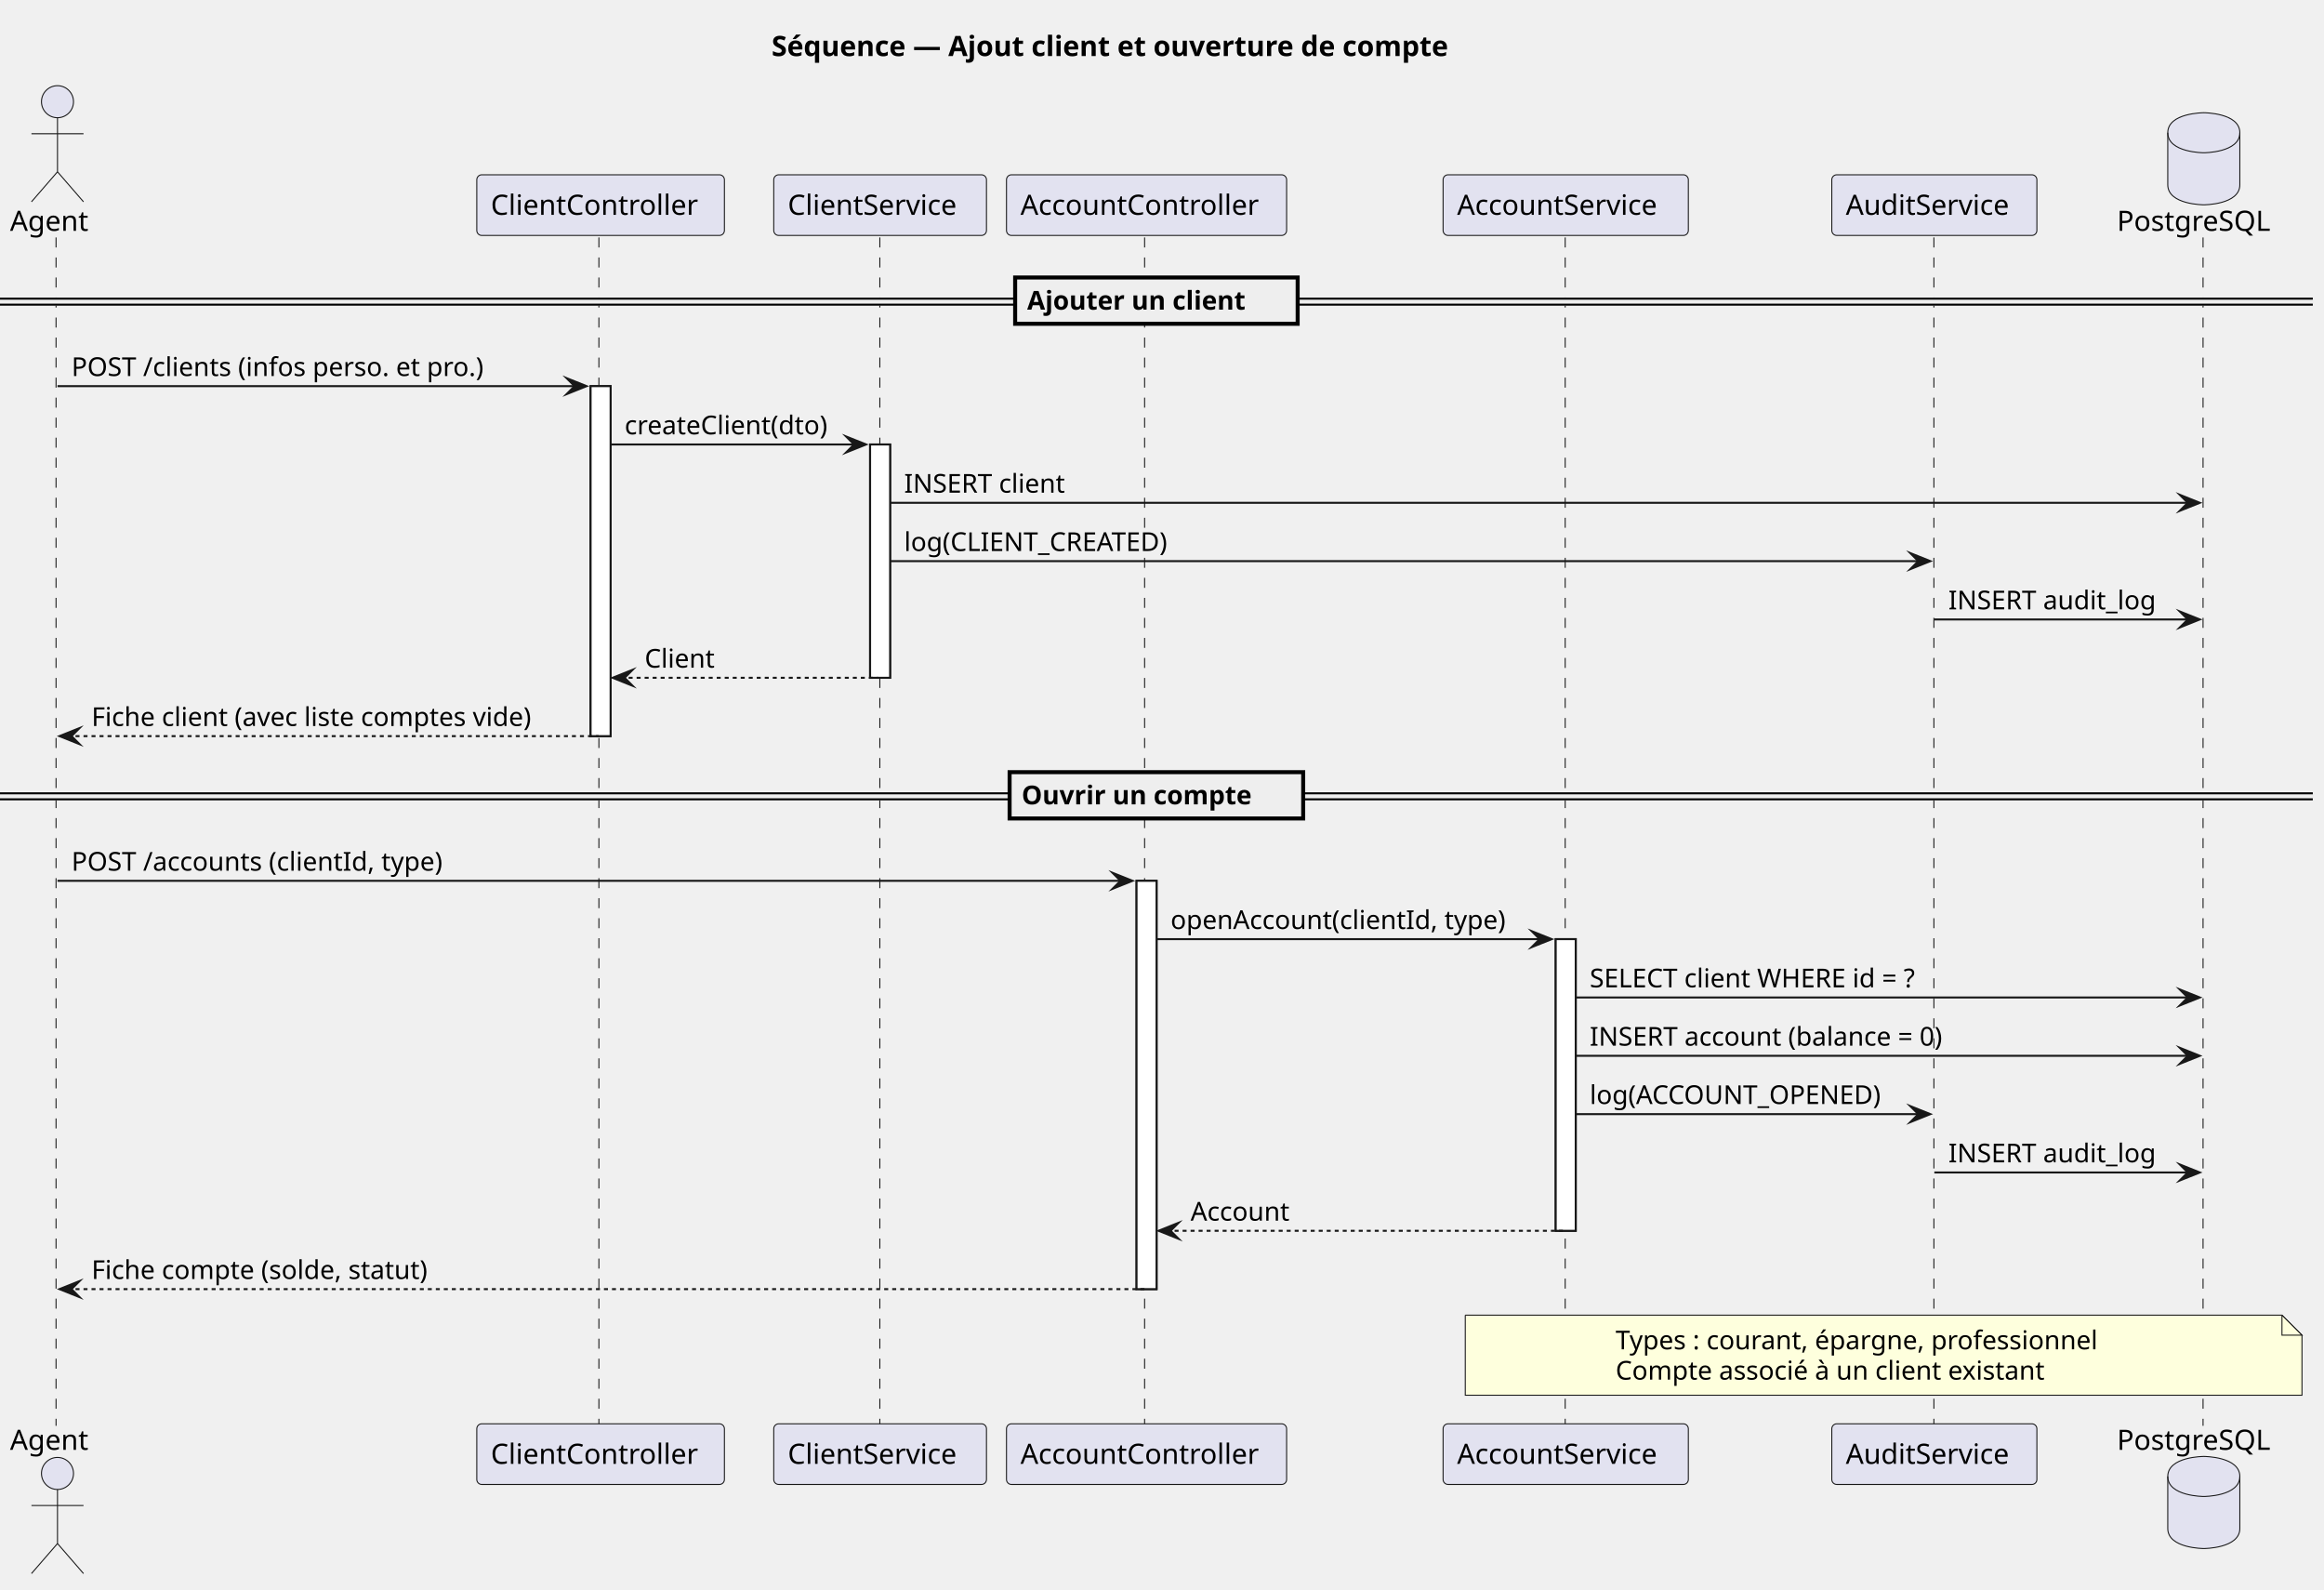
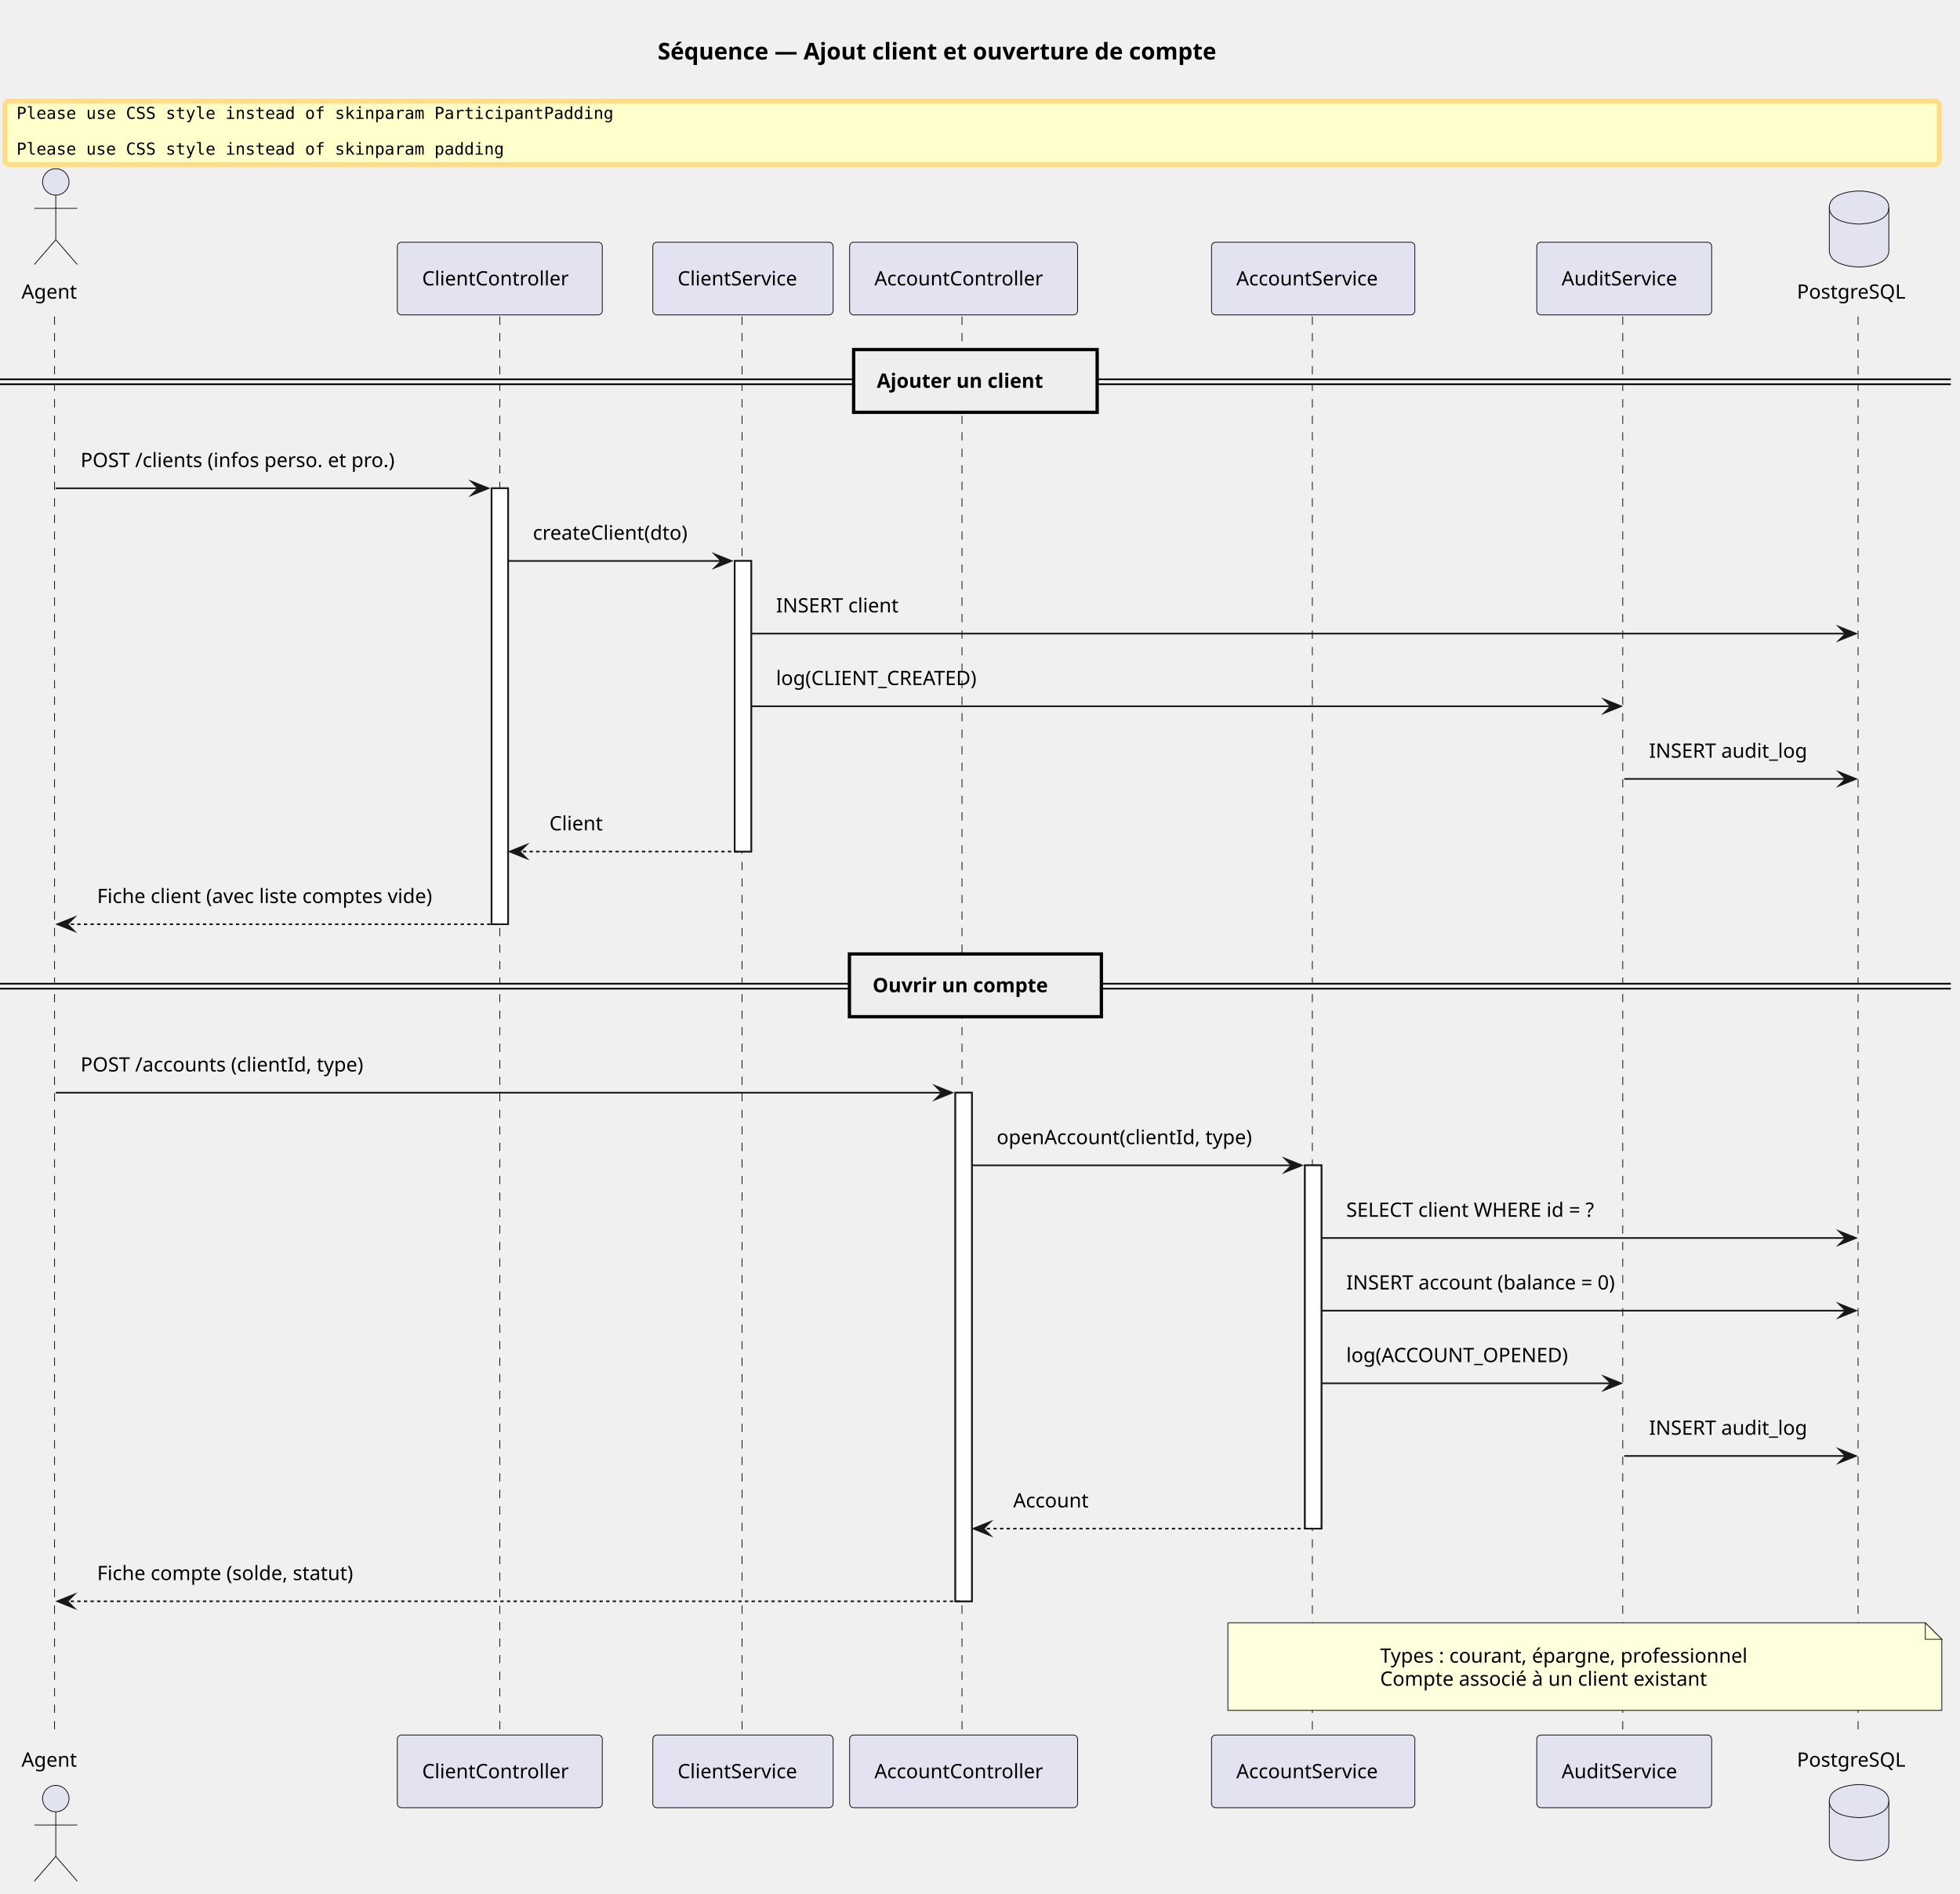
- <svg xmlns="http://www.w3.org/2000/svg" version="1.1" data-diagram-type="SEQUENCE" style="width:1161px;height:794px;background:#FFFFFF;" width="1161px" height="794px" viewBox="0 0 1161 794" zoomAndPan="magnify" preserveAspectRatio="none" contentStyleType="text/css">
+ <svg xmlns="http://www.w3.org/2000/svg" version="1.1" data-diagram-type="SEQUENCE" style="width:1186px;height:1146px;background:#FFFFFF;" width="1186px" height="1146px" viewBox="0 0 1186 1146" zoomAndPan="magnify" preserveAspectRatio="none" contentStyleType="text/css">
  <defs />
  <g>
-     <g class="title" data-source-line="4">
-       <text x="385.457" y="27.995" fill="#000000" font-size="14" lengthAdjust="spacing" textLength="383.489" font-weight="700" font-family="sans-serif">Séquence — Ajout client et ouverture de compte</text>
-     </g>
-     <g>
-       <rect x="295.041" y="192.859" width="10" height="174.797" fill="#FFFFFF" style="stroke:#181818;stroke-width:1;" />
-     </g>
-     <g>
-       <rect x="434.675" y="221.992" width="10" height="116.531" fill="#FFFFFF" style="stroke:#181818;stroke-width:1;" />
-     </g>
-     <g>
-       <rect x="567.783" y="439.922" width="10" height="203.93" fill="#FFFFFF" style="stroke:#181818;stroke-width:1;" />
-     </g>
-     <g>
-       <rect x="777.184" y="469.055" width="10" height="145.664" fill="#FFFFFF" style="stroke:#181818;stroke-width:1;" />
-     </g>
-     <g class="participant-lifeline" data-qualified-name="Agent" data-entity-uid="part1" id="part1-lifeline" data-source-line="6">
-       <g>
-         <rect x="24.72" y="118.594" width="8" height="593.523" fill="#000000" fill-opacity="0" />
-         <line x1="28" y1="118.594" x2="28" y2="712.117" style="stroke:#181818;stroke-width:0.5;stroke-dasharray:5,5;" />
-       </g>
-     </g>
-     <g class="participant-lifeline" data-qualified-name="CC" data-entity-uid="part2" id="part2-lifeline" data-source-line="7">
-       <g>
-         <rect x="296.041" y="118.594" width="8" height="593.523" fill="#000000" fill-opacity="0" />
-         <line x1="299.19" y1="118.594" x2="299.19" y2="712.117" style="stroke:#181818;stroke-width:0.5;stroke-dasharray:5,5;" />
-       </g>
-     </g>
-     <g class="participant-lifeline" data-qualified-name="CS" data-entity-uid="part3" id="part3-lifeline" data-source-line="8">
-       <g>
-         <rect x="435.675" y="118.594" width="8" height="593.523" fill="#000000" fill-opacity="0" />
-         <line x1="439.539" y1="118.594" x2="439.539" y2="712.117" style="stroke:#181818;stroke-width:0.5;stroke-dasharray:5,5;" />
-       </g>
-     </g>
-     <g class="participant-lifeline" data-qualified-name="AC" data-entity-uid="part4" id="part4-lifeline" data-source-line="9">
-       <g>
-         <rect x="568.783" y="118.594" width="8" height="593.523" fill="#000000" fill-opacity="0" />
-         <line x1="571.811" y1="118.594" x2="571.811" y2="712.117" style="stroke:#181818;stroke-width:0.5;stroke-dasharray:5,5;" />
-       </g>
-     </g>
-     <g class="participant-lifeline" data-qualified-name="AS" data-entity-uid="part5" id="part5-lifeline" data-source-line="10">
-       <g>
-         <rect x="778.184" y="118.594" width="8" height="593.523" fill="#000000" fill-opacity="0" />
-         <line x1="781.927" y1="118.594" x2="781.927" y2="712.117" style="stroke:#181818;stroke-width:0.5;stroke-dasharray:5,5;" />
-       </g>
-     </g>
-     <g class="participant-lifeline" data-qualified-name="AUD" data-entity-uid="part6" id="part6-lifeline" data-source-line="11">
-       <g>
-         <rect x="962.339" y="118.594" width="8" height="593.523" fill="#000000" fill-opacity="0" />
-         <line x1="966.111" y1="118.594" x2="966.111" y2="712.117" style="stroke:#181818;stroke-width:0.5;stroke-dasharray:5,5;" />
-       </g>
-     </g>
-     <g class="participant-lifeline" data-qualified-name="DB" data-entity-uid="part7" id="part7-lifeline" data-source-line="12">
-       <g>
-         <rect x="1096.954" y="118.594" width="8" height="593.523" fill="#000000" fill-opacity="0" />
-         <line x1="1100.577" y1="118.594" x2="1100.577" y2="712.117" style="stroke:#181818;stroke-width:0.5;stroke-dasharray:5,5;" />
-       </g>
-     </g>
-     <g class="participant participant-head" data-qualified-name="Agent" data-entity-uid="part1" id="part1-head" data-source-line="6">
-       <text x="5" y="115.292" fill="#000000" font-size="14" lengthAdjust="spacing" textLength="41.44" font-family="sans-serif">Agent</text>
-       <ellipse cx="28.72" cy="50.797" rx="8" ry="8" fill="#E2E2F0" style="stroke:#181818;stroke-width:0.5;" />
-       <path d="M28.72,58.797 L28.72,85.797 M15.72,66.797 L41.72,66.797 M28.72,85.797 L15.72,100.797 M28.72,85.797 L41.72,100.797" style="stroke:#181818;stroke-width:0.5;" fill="none" />
-     </g>
-     <g class="participant participant-tail" data-qualified-name="Agent" data-entity-uid="part1" id="part1-tail" data-source-line="6">
-       <text x="5" y="724.112" fill="#000000" font-size="14" lengthAdjust="spacing" textLength="41.44" font-family="sans-serif">Agent</text>
-       <ellipse cx="28.72" cy="735.914" rx="8" ry="8" fill="#E2E2F0" style="stroke:#181818;stroke-width:0.5;" />
-       <path d="M28.72,743.914 L28.72,770.914 M15.72,751.914 L41.72,751.914 M28.72,770.914 L15.72,785.914 M28.72,770.914 L41.72,785.914" style="stroke:#181818;stroke-width:0.5;" fill="none" />
-     </g>
-     <g class="participant participant-head" data-qualified-name="CC" data-entity-uid="part2" id="part2-head" data-source-line="7">
-       <rect x="238.19" y="87.297" width="123.703" height="30.297" fill="#E2E2F0" style="stroke:#181818;stroke-width:0.5;" rx="2.5" ry="2.5" />
-       <text x="245.19" y="107.292" fill="#000000" font-size="14" lengthAdjust="spacing" textLength="109.703" font-family="sans-serif">ClientController</text>
-     </g>
-     <g class="participant participant-tail" data-qualified-name="CC" data-entity-uid="part2" id="part2-tail" data-source-line="7">
-       <rect x="238.19" y="711.117" width="123.703" height="30.297" fill="#E2E2F0" style="stroke:#181818;stroke-width:0.5;" rx="2.5" ry="2.5" />
-       <text x="245.19" y="731.112" fill="#000000" font-size="14" lengthAdjust="spacing" textLength="109.703" font-family="sans-serif">ClientController</text>
-     </g>
-     <g class="participant participant-head" data-qualified-name="CS" data-entity-uid="part3" id="part3-head" data-source-line="8">
-       <rect x="386.539" y="87.297" width="106.272" height="30.297" fill="#E2E2F0" style="stroke:#181818;stroke-width:0.5;" rx="2.5" ry="2.5" />
-       <text x="393.539" y="107.292" fill="#000000" font-size="14" lengthAdjust="spacing" textLength="92.272" font-family="sans-serif">ClientService</text>
-     </g>
-     <g class="participant participant-tail" data-qualified-name="CS" data-entity-uid="part3" id="part3-tail" data-source-line="8">
-       <rect x="386.539" y="711.117" width="106.272" height="30.297" fill="#E2E2F0" style="stroke:#181818;stroke-width:0.5;" rx="2.5" ry="2.5" />
-       <text x="393.539" y="731.112" fill="#000000" font-size="14" lengthAdjust="spacing" textLength="92.272" font-family="sans-serif">ClientService</text>
-     </g>
-     <g class="participant participant-head" data-qualified-name="AC" data-entity-uid="part4" id="part4-head" data-source-line="9">
-       <rect x="502.81" y="87.297" width="139.945" height="30.297" fill="#E2E2F0" style="stroke:#181818;stroke-width:0.5;" rx="2.5" ry="2.5" />
-       <text x="509.81" y="107.292" fill="#000000" font-size="14" lengthAdjust="spacing" textLength="125.945" font-family="sans-serif">AccountController</text>
-     </g>
-     <g class="participant participant-tail" data-qualified-name="AC" data-entity-uid="part4" id="part4-tail" data-source-line="9">
-       <rect x="502.81" y="711.117" width="139.945" height="30.297" fill="#E2E2F0" style="stroke:#181818;stroke-width:0.5;" rx="2.5" ry="2.5" />
-       <text x="509.81" y="731.112" fill="#000000" font-size="14" lengthAdjust="spacing" textLength="125.945" font-family="sans-serif">AccountController</text>
-     </g>
-     <g class="participant participant-head" data-qualified-name="AS" data-entity-uid="part5" id="part5-head" data-source-line="10">
-       <rect x="720.927" y="87.297" width="122.514" height="30.297" fill="#E2E2F0" style="stroke:#181818;stroke-width:0.5;" rx="2.5" ry="2.5" />
-       <text x="727.927" y="107.292" fill="#000000" font-size="14" lengthAdjust="spacing" textLength="108.514" font-family="sans-serif">AccountService</text>
-     </g>
-     <g class="participant participant-tail" data-qualified-name="AS" data-entity-uid="part5" id="part5-tail" data-source-line="10">
-       <rect x="720.927" y="711.117" width="122.514" height="30.297" fill="#E2E2F0" style="stroke:#181818;stroke-width:0.5;" rx="2.5" ry="2.5" />
-       <text x="727.927" y="731.112" fill="#000000" font-size="14" lengthAdjust="spacing" textLength="108.514" font-family="sans-serif">AccountService</text>
-     </g>
-     <g class="participant participant-head" data-qualified-name="AUD" data-entity-uid="part6" id="part6-head" data-source-line="11">
-       <rect x="915.111" y="87.297" width="102.457" height="30.297" fill="#E2E2F0" style="stroke:#181818;stroke-width:0.5;" rx="2.5" ry="2.5" />
-       <text x="922.111" y="107.292" fill="#000000" font-size="14" lengthAdjust="spacing" textLength="88.457" font-family="sans-serif">AuditService</text>
-     </g>
-     <g class="participant participant-tail" data-qualified-name="AUD" data-entity-uid="part6" id="part6-tail" data-source-line="11">
-       <rect x="915.111" y="711.117" width="102.457" height="30.297" fill="#E2E2F0" style="stroke:#181818;stroke-width:0.5;" rx="2.5" ry="2.5" />
-       <text x="922.111" y="731.112" fill="#000000" font-size="14" lengthAdjust="spacing" textLength="88.457" font-family="sans-serif">AuditService</text>
-     </g>
-     <g class="participant participant-head" data-qualified-name="DB" data-entity-uid="part7" id="part7-head" data-source-line="12">
-       <text x="1057.577" y="115.292" fill="#000000" font-size="14" lengthAdjust="spacing" textLength="80.753" font-family="sans-serif">PostgreSQL</text>
-       <path d="M1082.954,66.297 C1082.954,56.297 1100.954,56.297 1100.954,56.297 C1100.954,56.297 1118.954,56.297 1118.954,66.297 L1118.954,92.297 C1118.954,102.297 1100.954,102.297 1100.954,102.297 C1100.954,102.297 1082.954,102.297 1082.954,92.297 L1082.954,66.297" style="stroke:#181818;stroke-width:0.5;" fill="#E2E2F0" />
-       <path d="M1082.954,66.297 C1082.954,76.297 1100.954,76.297 1100.954,76.297 C1100.954,76.297 1118.954,76.297 1118.954,66.297" style="stroke:#181818;stroke-width:0.5;" fill="none" />
-     </g>
-     <g class="participant participant-tail" data-qualified-name="DB" data-entity-uid="part7" id="part7-tail" data-source-line="12">
-       <text x="1057.577" y="724.112" fill="#000000" font-size="14" lengthAdjust="spacing" textLength="80.753" font-family="sans-serif">PostgreSQL</text>
-       <path d="M1082.954,737.414 C1082.954,727.414 1100.954,727.414 1100.954,727.414 C1100.954,727.414 1118.954,727.414 1118.954,737.414 L1118.954,763.414 C1118.954,773.414 1100.954,773.414 1100.954,773.414 C1100.954,773.414 1082.954,773.414 1082.954,763.414 L1082.954,737.414" style="stroke:#181818;stroke-width:0.5;" fill="#E2E2F0" />
-       <path d="M1082.954,737.414 C1082.954,747.414 1100.954,747.414 1100.954,747.414 C1100.954,747.414 1118.954,747.414 1118.954,737.414" style="stroke:#181818;stroke-width:0.5;" fill="none" />
-     </g>
-     <g>
-       <rect x="295.041" y="192.859" width="10" height="174.797" fill="#FFFFFF" style="stroke:#181818;stroke-width:1;" />
-     </g>
-     <g>
-       <rect x="434.675" y="221.992" width="10" height="116.531" fill="#FFFFFF" style="stroke:#181818;stroke-width:1;" />
-     </g>
-     <g>
-       <rect x="567.783" y="439.922" width="10" height="203.93" fill="#FFFFFF" style="stroke:#181818;stroke-width:1;" />
-     </g>
-     <g>
-       <rect x="777.184" y="469.055" width="10" height="145.664" fill="#FFFFFF" style="stroke:#181818;stroke-width:1;" />
-     </g>
-     <rect x="0" y="149.16" width="1155.403" height="3" fill="#EEEEEE" style="stroke:#EEEEEE;stroke-width:1;" />
-     <line x1="0" y1="149.16" x2="1155.403" y2="149.16" style="stroke:#000000;stroke-width:1;" />
-     <line x1="0" y1="152.16" x2="1155.403" y2="152.16" style="stroke:#000000;stroke-width:1;" />
-     <rect x="507.133" y="138.594" width="141.137" height="23.133" fill="#EEEEEE" style="stroke:#000000;stroke-width:2;" />
-     <text x="513.133" y="154.661" fill="#000000" font-size="13" lengthAdjust="spacing" textLength="122.611" font-weight="700" font-family="sans-serif">Ajouter un client</text>
-     <g class="message" data-entity-1="part1" data-entity-2="part2" id="msg1" data-source-line="16">
-       <polygon points="283.041,188.859,293.041,192.859,283.041,196.859,287.041,192.859" fill="#181818" style="stroke:#181818;stroke-width:1;stroke-linejoin:miter;stroke-miterlimit:10;" />
-       <line x1="28.72" y1="192.859" x2="289.041" y2="192.859" style="stroke:#181818;stroke-width:1;" />
-       <text x="35.72" y="187.793" fill="#000000" font-size="13" lengthAdjust="spacing" textLength="222.314" font-family="sans-serif">POST /clients (infos perso. et pro.)</text>
-     </g>
-     <g class="message" data-entity-1="part2" data-entity-2="part3" id="msg2" data-source-line="18">
-       <polygon points="422.675,217.992,432.675,221.992,422.675,225.992,426.675,221.992" fill="#181818" style="stroke:#181818;stroke-width:1;stroke-linejoin:miter;stroke-miterlimit:10;" />
-       <line x1="305.041" y1="221.992" x2="428.675" y2="221.992" style="stroke:#181818;stroke-width:1;" />
-       <text x="312.041" y="216.926" fill="#000000" font-size="13" lengthAdjust="spacing" textLength="110.633" font-family="sans-serif">createClient(dto)</text>
-     </g>
-     <g class="message" data-entity-1="part3" data-entity-2="part7" id="msg3" data-source-line="20">
-       <polygon points="1088.954,247.125,1098.954,251.125,1088.954,255.125,1092.954,251.125" fill="#181818" style="stroke:#181818;stroke-width:1;stroke-linejoin:miter;stroke-miterlimit:10;" />
-       <line x1="444.675" y1="251.125" x2="1094.954" y2="251.125" style="stroke:#181818;stroke-width:1;" />
-       <text x="451.675" y="246.059" fill="#000000" font-size="13" lengthAdjust="spacing" textLength="86.836" font-family="sans-serif">INSERT client</text>
-     </g>
-     <g class="message" data-entity-1="part3" data-entity-2="part6" id="msg4" data-source-line="21">
-       <polygon points="954.339,276.258,964.339,280.258,954.339,284.258,958.339,280.258" fill="#181818" style="stroke:#181818;stroke-width:1;stroke-linejoin:miter;stroke-miterlimit:10;" />
-       <line x1="444.675" y1="280.258" x2="960.339" y2="280.258" style="stroke:#181818;stroke-width:1;" />
-       <text x="451.675" y="275.192" fill="#000000" font-size="13" lengthAdjust="spacing" textLength="143.876" font-family="sans-serif">log(CLIENT_CREATED)</text>
-     </g>
-     <g class="message" data-entity-1="part6" data-entity-2="part7" id="msg5" data-source-line="22">
-       <polygon points="1088.954,305.391,1098.954,309.391,1088.954,313.391,1092.954,309.391" fill="#181818" style="stroke:#181818;stroke-width:1;stroke-linejoin:miter;stroke-miterlimit:10;" />
-       <line x1="966.339" y1="309.391" x2="1094.954" y2="309.391" style="stroke:#181818;stroke-width:1;" />
-       <text x="973.339" y="304.325" fill="#000000" font-size="13" lengthAdjust="spacing" textLength="110.614" font-family="sans-serif">INSERT audit_log</text>
-     </g>
-     <g class="message" data-entity-1="part3" data-entity-2="part2" id="msg6" data-source-line="23">
-       <polygon points="316.041,334.523,306.041,338.523,316.041,342.523,312.041,338.523" fill="#181818" style="stroke:#181818;stroke-width:1;stroke-linejoin:miter;stroke-miterlimit:10;" />
-       <line x1="310.041" y1="338.523" x2="438.675" y2="338.523" style="stroke:#181818;stroke-width:1;stroke-dasharray:2,2;" />
-       <text x="322.041" y="333.457" fill="#000000" font-size="13" lengthAdjust="spacing" textLength="37.635" font-family="sans-serif">Client</text>
-     </g>
-     <g class="message" data-entity-1="part2" data-entity-2="part1" id="msg7" data-source-line="25">
-       <polygon points="39.72,363.656,29.72,367.656,39.72,371.656,35.72,367.656" fill="#181818" style="stroke:#181818;stroke-width:1;stroke-linejoin:miter;stroke-miterlimit:10;" />
-       <line x1="33.72" y1="367.656" x2="299.041" y2="367.656" style="stroke:#181818;stroke-width:1;stroke-dasharray:2,2;" />
-       <text x="45.72" y="362.59" fill="#000000" font-size="13" lengthAdjust="spacing" textLength="242.322" font-family="sans-serif">Fiche client (avec liste comptes vide)</text>
-     </g>
-     <rect x="0" y="396.223" width="1155.403" height="3" fill="#EEEEEE" style="stroke:#EEEEEE;stroke-width:1;" />
-     <line x1="0" y1="396.223" x2="1155.403" y2="396.223" style="stroke:#000000;stroke-width:1;" />
-     <line x1="0" y1="399.223" x2="1155.403" y2="399.223" style="stroke:#000000;stroke-width:1;" />
-     <rect x="504.369" y="385.656" width="146.666" height="23.133" fill="#EEEEEE" style="stroke:#000000;stroke-width:2;" />
-     <text x="510.369" y="401.723" fill="#000000" font-size="13" lengthAdjust="spacing" textLength="128.14" font-weight="700" font-family="sans-serif">Ouvrir un compte</text>
-     <g class="message" data-entity-1="part1" data-entity-2="part4" id="msg8" data-source-line="30">
-       <polygon points="555.783,435.922,565.783,439.922,555.783,443.922,559.783,439.922" fill="#181818" style="stroke:#181818;stroke-width:1;stroke-linejoin:miter;stroke-miterlimit:10;" />
-       <line x1="28.72" y1="439.922" x2="561.783" y2="439.922" style="stroke:#181818;stroke-width:1;" />
-       <text x="35.72" y="434.856" fill="#000000" font-size="13" lengthAdjust="spacing" textLength="200.713" font-family="sans-serif">POST /accounts (clientId, type)</text>
-     </g>
-     <g class="message" data-entity-1="part4" data-entity-2="part5" id="msg9" data-source-line="32">
-       <polygon points="765.184,465.055,775.184,469.055,765.184,473.055,769.184,469.055" fill="#181818" style="stroke:#181818;stroke-width:1;stroke-linejoin:miter;stroke-miterlimit:10;" />
-       <line x1="577.783" y1="469.055" x2="771.184" y2="469.055" style="stroke:#181818;stroke-width:1;" />
-       <text x="584.783" y="463.989" fill="#000000" font-size="13" lengthAdjust="spacing" textLength="180.4" font-family="sans-serif">openAccount(clientId, type)</text>
-     </g>
-     <g class="message" data-entity-1="part5" data-entity-2="part7" id="msg10" data-source-line="34">
-       <polygon points="1088.954,494.188,1098.954,498.188,1088.954,502.188,1092.954,498.188" fill="#181818" style="stroke:#181818;stroke-width:1;stroke-linejoin:miter;stroke-miterlimit:10;" />
-       <line x1="787.184" y1="498.188" x2="1094.954" y2="498.188" style="stroke:#181818;stroke-width:1;" />
-       <text x="794.184" y="493.122" fill="#000000" font-size="13" lengthAdjust="spacing" textLength="183.054" font-family="sans-serif">SELECT client WHERE id = ?</text>
-     </g>
-     <g class="message" data-entity-1="part5" data-entity-2="part7" id="msg11" data-source-line="35">
-       <polygon points="1088.954,523.32,1098.954,527.32,1088.954,531.32,1092.954,527.32" fill="#181818" style="stroke:#181818;stroke-width:1;stroke-linejoin:miter;stroke-miterlimit:10;" />
-       <line x1="787.184" y1="527.32" x2="1094.954" y2="527.32" style="stroke:#181818;stroke-width:1;" />
-       <text x="794.184" y="522.254" fill="#000000" font-size="13" lengthAdjust="spacing" textLength="195.806" font-family="sans-serif">INSERT account (balance = 0)</text>
-     </g>
-     <g class="message" data-entity-1="part5" data-entity-2="part6" id="msg12" data-source-line="36">
-       <polygon points="954.339,552.453,964.339,556.453,954.339,560.453,958.339,556.453" fill="#181818" style="stroke:#181818;stroke-width:1;stroke-linejoin:miter;stroke-miterlimit:10;" />
-       <line x1="787.184" y1="556.453" x2="960.339" y2="556.453" style="stroke:#181818;stroke-width:1;" />
-       <text x="794.184" y="551.387" fill="#000000" font-size="13" lengthAdjust="spacing" textLength="155.156" font-family="sans-serif">log(ACCOUNT_OPENED)</text>
-     </g>
-     <g class="message" data-entity-1="part6" data-entity-2="part7" id="msg13" data-source-line="37">
-       <polygon points="1088.954,581.586,1098.954,585.586,1088.954,589.586,1092.954,585.586" fill="#181818" style="stroke:#181818;stroke-width:1;stroke-linejoin:miter;stroke-miterlimit:10;" />
-       <line x1="966.339" y1="585.586" x2="1094.954" y2="585.586" style="stroke:#181818;stroke-width:1;" />
-       <text x="973.339" y="580.52" fill="#000000" font-size="13" lengthAdjust="spacing" textLength="110.614" font-family="sans-serif">INSERT audit_log</text>
-     </g>
-     <g class="message" data-entity-1="part5" data-entity-2="part4" id="msg14" data-source-line="38">
-       <polygon points="588.783,610.719,578.783,614.719,588.783,618.719,584.783,614.719" fill="#181818" style="stroke:#181818;stroke-width:1;stroke-linejoin:miter;stroke-miterlimit:10;" />
-       <line x1="582.783" y1="614.719" x2="781.184" y2="614.719" style="stroke:#181818;stroke-width:1;stroke-dasharray:2,2;" />
-       <text x="594.783" y="609.653" fill="#000000" font-size="13" lengthAdjust="spacing" textLength="52.717" font-family="sans-serif">Account</text>
-     </g>
-     <g class="message" data-entity-1="part4" data-entity-2="part1" id="msg15" data-source-line="40">
-       <polygon points="39.72,639.852,29.72,643.852,39.72,647.852,35.72,643.852" fill="#181818" style="stroke:#181818;stroke-width:1;stroke-linejoin:miter;stroke-miterlimit:10;" />
-       <line x1="33.72" y1="643.852" x2="571.783" y2="643.852" style="stroke:#181818;stroke-width:1;stroke-dasharray:2,2;" />
-       <text x="45.72" y="638.786" fill="#000000" font-size="13" lengthAdjust="spacing" textLength="183.117" font-family="sans-serif">Fiche compte (solde, statut)</text>
-     </g>
-     <path d="M732,656.852 L732,696.852 L1150,696.852 L1150,666.852 L1140,656.852 L732,656.852" style="stroke:#181818;stroke-width:0.5;" fill="#FEFFDD" />
-     <path d="M1140,656.852 L1140,666.852 L1150,666.852 L1140,656.852" style="stroke:#181818;stroke-width:0.5;" fill="#FEFFDD" />
-     <text x="807.105" y="673.918" fill="#000000" font-size="13" lengthAdjust="spacing" textLength="259.194" font-family="sans-serif">Types : courant, épargne, professionnel</text>
-     <text x="807.105" y="689.051" fill="#000000" font-size="13" lengthAdjust="spacing" textLength="232.553" font-family="sans-serif">Compte associé à un client existant</text>
+     <g class="title" data-source-line="10">
+       <text x="397.976" y="35.995" fill="#000000" font-size="14" lengthAdjust="spacing" textLength="383.489" font-weight="700" font-family="sans-serif">Séquence — Ajout client et ouverture de compte</text>
+     </g>
+     <rect x="3" y="61.297" width="1170.44" height="38.281" fill="#FFFFCC" style="stroke:#FFDD88;stroke-width:3;" rx="2.5" ry="2.5" />
+     <text x="10" y="71.938" fill="#000000" font-size="10" lengthAdjust="spacing" textLength="361.231" font-family="monospace">Please use CSS style instead of skinparam ParticipantPadding</text>
+     <text x="10" y="93.578" fill="#000000" font-size="10" lengthAdjust="spacing" textLength="295.005" font-family="monospace">Please use CSS style instead of skinparam padding</text>
+     <g>
+       <rect x="297.441" y="295.484" width="10" height="263.812" fill="#FFFFFF" style="stroke:#181818;stroke-width:1;" />
+     </g>
+     <g>
+       <rect x="444.565" y="339.453" width="10" height="175.875" fill="#FFFFFF" style="stroke:#181818;stroke-width:1;" />
+     </g>
+     <g>
+       <rect x="578.086" y="661.234" width="10" height="307.781" fill="#FFFFFF" style="stroke:#181818;stroke-width:1;" />
+     </g>
+     <g>
+       <rect x="789.609" y="705.203" width="10" height="219.844" fill="#FFFFFF" style="stroke:#181818;stroke-width:1;" />
+     </g>
+     <g class="participant-lifeline" data-qualified-name="Agent" data-entity-uid="part1" id="part1-lifeline" data-source-line="12">
+       <g>
+         <rect x="29.76" y="191.547" width="8" height="859.406" fill="#000000" fill-opacity="0" />
+         <line x1="33" y1="191.547" x2="33" y2="1050.953" style="stroke:#181818;stroke-width:0.5;stroke-dasharray:5,5;" />
+       </g>
+     </g>
+     <g class="participant-lifeline" data-qualified-name="CC" data-entity-uid="part2" id="part2-lifeline" data-source-line="13">
+       <g>
+         <rect x="298.441" y="191.547" width="8" height="859.406" fill="#000000" fill-opacity="0" />
+         <line x1="302.426" y1="191.547" x2="302.426" y2="1050.953" style="stroke:#181818;stroke-width:0.5;stroke-dasharray:5,5;" />
+       </g>
+     </g>
+     <g class="participant-lifeline" data-qualified-name="CS" data-entity-uid="part3" id="part3-lifeline" data-source-line="14">
+       <g>
+         <rect x="445.565" y="191.547" width="8" height="859.406" fill="#000000" fill-opacity="0" />
+         <line x1="449.019" y1="191.547" x2="449.019" y2="1050.953" style="stroke:#181818;stroke-width:0.5;stroke-dasharray:5,5;" />
+       </g>
+     </g>
+     <g class="participant-lifeline" data-qualified-name="AC" data-entity-uid="part4" id="part4-lifeline" data-source-line="15">
+       <g>
+         <rect x="579.086" y="191.547" width="8" height="859.406" fill="#000000" fill-opacity="0" />
+         <line x1="582.109" y1="191.547" x2="582.109" y2="1050.953" style="stroke:#181818;stroke-width:0.5;stroke-dasharray:5,5;" />
+       </g>
+     </g>
+     <g class="participant-lifeline" data-qualified-name="AS" data-entity-uid="part5" id="part5-lifeline" data-source-line="16">
+       <g>
+         <rect x="790.609" y="191.547" width="8" height="859.406" fill="#000000" fill-opacity="0" />
+         <line x1="794.104" y1="191.547" x2="794.104" y2="1050.953" style="stroke:#181818;stroke-width:0.5;stroke-dasharray:5,5;" />
+       </g>
+     </g>
+     <g class="participant-lifeline" data-qualified-name="AUD" data-entity-uid="part6" id="part6-lifeline" data-source-line="17">
+       <g>
+         <rect x="978.83" y="191.547" width="8" height="859.406" fill="#000000" fill-opacity="0" />
+         <line x1="981.92" y1="191.547" x2="981.92" y2="1050.953" style="stroke:#181818;stroke-width:0.5;stroke-dasharray:5,5;" />
+       </g>
+     </g>
+     <g class="participant-lifeline" data-qualified-name="DB" data-entity-uid="part7" id="part7-lifeline" data-source-line="18">
+       <g>
+         <rect x="1120.936" y="191.547" width="8" height="859.406" fill="#000000" fill-opacity="0" />
+         <line x1="1124.327" y1="191.547" x2="1124.327" y2="1050.953" style="stroke:#181818;stroke-width:0.5;stroke-dasharray:5,5;" />
+       </g>
+     </g>
+     <g class="participant participant-head" data-qualified-name="Agent" data-entity-uid="part1" id="part1-head" data-source-line="12">
+       <text x="13" y="180.717" fill="#000000" font-size="12" lengthAdjust="spacing" textLength="35.52" font-family="sans-serif">Agent</text>
+       <ellipse cx="33.76" cy="110.078" rx="8" ry="8" fill="#E2E2F0" style="stroke:#181818;stroke-width:0.5;" />
+       <path d="M33.76,118.078 L33.76,145.078 M20.76,126.078 L46.76,126.078 M33.76,145.078 L20.76,160.078 M33.76,145.078 L46.76,160.078" style="stroke:#181818;stroke-width:0.5;" fill="none" />
+     </g>
+     <g class="participant participant-tail" data-qualified-name="Agent" data-entity-uid="part1" id="part1-tail" data-source-line="12">
+       <text x="13" y="1069.092" fill="#000000" font-size="12" lengthAdjust="spacing" textLength="35.52" font-family="sans-serif">Agent</text>
+       <ellipse cx="33.76" cy="1088.422" rx="8" ry="8" fill="#E2E2F0" style="stroke:#181818;stroke-width:0.5;" />
+       <path d="M33.76,1096.422 L33.76,1123.422 M20.76,1104.422 L46.76,1104.422 M33.76,1123.422 L20.76,1138.422 M33.76,1123.422 L46.76,1138.422" style="stroke:#181818;stroke-width:0.5;" fill="none" />
+     </g>
+     <g class="participant participant-head" data-qualified-name="CC" data-entity-uid="part2" id="part2-head" data-source-line="13">
+       <rect x="240.426" y="146.578" width="124.031" height="43.969" fill="#E2E2F0" style="stroke:#181818;stroke-width:0.5;" rx="2.5" ry="2.5" />
+       <text x="255.426" y="172.717" fill="#000000" font-size="12" lengthAdjust="spacing" textLength="94.031" font-family="sans-serif">ClientController</text>
+     </g>
+     <g class="participant participant-tail" data-qualified-name="CC" data-entity-uid="part2" id="part2-tail" data-source-line="13">
+       <rect x="240.426" y="1049.953" width="124.031" height="43.969" fill="#E2E2F0" style="stroke:#181818;stroke-width:0.5;" rx="2.5" ry="2.5" />
+       <text x="255.426" y="1076.092" fill="#000000" font-size="12" lengthAdjust="spacing" textLength="94.031" font-family="sans-serif">ClientController</text>
+     </g>
+     <g class="participant participant-head" data-qualified-name="CS" data-entity-uid="part3" id="part3-head" data-source-line="14">
+       <rect x="395.019" y="146.578" width="109.09" height="43.969" fill="#E2E2F0" style="stroke:#181818;stroke-width:0.5;" rx="2.5" ry="2.5" />
+       <text x="410.019" y="172.717" fill="#000000" font-size="12" lengthAdjust="spacing" textLength="79.09" font-family="sans-serif">ClientService</text>
+     </g>
+     <g class="participant participant-tail" data-qualified-name="CS" data-entity-uid="part3" id="part3-tail" data-source-line="14">
+       <rect x="395.019" y="1049.953" width="109.09" height="43.969" fill="#E2E2F0" style="stroke:#181818;stroke-width:0.5;" rx="2.5" ry="2.5" />
+       <text x="410.019" y="1076.092" fill="#000000" font-size="12" lengthAdjust="spacing" textLength="79.09" font-family="sans-serif">ClientService</text>
+     </g>
+     <g class="participant participant-head" data-qualified-name="AC" data-entity-uid="part4" id="part4-head" data-source-line="15">
+       <rect x="514.109" y="146.578" width="137.953" height="43.969" fill="#E2E2F0" style="stroke:#181818;stroke-width:0.5;" rx="2.5" ry="2.5" />
+       <text x="529.109" y="172.717" fill="#000000" font-size="12" lengthAdjust="spacing" textLength="107.953" font-family="sans-serif">AccountController</text>
+     </g>
+     <g class="participant participant-tail" data-qualified-name="AC" data-entity-uid="part4" id="part4-tail" data-source-line="15">
+       <rect x="514.109" y="1049.953" width="137.953" height="43.969" fill="#E2E2F0" style="stroke:#181818;stroke-width:0.5;" rx="2.5" ry="2.5" />
+       <text x="529.109" y="1076.092" fill="#000000" font-size="12" lengthAdjust="spacing" textLength="107.953" font-family="sans-serif">AccountController</text>
+     </g>
+     <g class="participant participant-head" data-qualified-name="AS" data-entity-uid="part5" id="part5-head" data-source-line="16">
+       <rect x="733.104" y="146.578" width="123.012" height="43.969" fill="#E2E2F0" style="stroke:#181818;stroke-width:0.5;" rx="2.5" ry="2.5" />
+       <text x="748.104" y="172.717" fill="#000000" font-size="12" lengthAdjust="spacing" textLength="93.012" font-family="sans-serif">AccountService</text>
+     </g>
+     <g class="participant participant-tail" data-qualified-name="AS" data-entity-uid="part5" id="part5-tail" data-source-line="16">
+       <rect x="733.104" y="1049.953" width="123.012" height="43.969" fill="#E2E2F0" style="stroke:#181818;stroke-width:0.5;" rx="2.5" ry="2.5" />
+       <text x="748.104" y="1076.092" fill="#000000" font-size="12" lengthAdjust="spacing" textLength="93.012" font-family="sans-serif">AccountService</text>
+     </g>
+     <g class="participant participant-head" data-qualified-name="AUD" data-entity-uid="part6" id="part6-head" data-source-line="17">
+       <rect x="929.92" y="146.578" width="105.82" height="43.969" fill="#E2E2F0" style="stroke:#181818;stroke-width:0.5;" rx="2.5" ry="2.5" />
+       <text x="944.92" y="172.717" fill="#000000" font-size="12" lengthAdjust="spacing" textLength="75.82" font-family="sans-serif">AuditService</text>
+     </g>
+     <g class="participant participant-tail" data-qualified-name="AUD" data-entity-uid="part6" id="part6-tail" data-source-line="17">
+       <rect x="929.92" y="1049.953" width="105.82" height="43.969" fill="#E2E2F0" style="stroke:#181818;stroke-width:0.5;" rx="2.5" ry="2.5" />
+       <text x="944.92" y="1076.092" fill="#000000" font-size="12" lengthAdjust="spacing" textLength="75.82" font-family="sans-serif">AuditService</text>
+     </g>
+     <g class="participant participant-head" data-qualified-name="DB" data-entity-uid="part7" id="part7-head" data-source-line="18">
+       <text x="1087.327" y="180.717" fill="#000000" font-size="12" lengthAdjust="spacing" textLength="69.217" font-family="sans-serif">PostgreSQL</text>
+       <path d="M1106.936,125.578 C1106.936,115.578 1124.936,115.578 1124.936,115.578 C1124.936,115.578 1142.936,115.578 1142.936,125.578 L1142.936,151.578 C1142.936,161.578 1124.936,161.578 1124.936,161.578 C1124.936,161.578 1106.936,161.578 1106.936,151.578 L1106.936,125.578" style="stroke:#181818;stroke-width:0.5;" fill="#E2E2F0" />
+       <path d="M1106.936,125.578 C1106.936,135.578 1124.936,135.578 1124.936,135.578 C1124.936,135.578 1142.936,135.578 1142.936,125.578" style="stroke:#181818;stroke-width:0.5;" fill="none" />
+     </g>
+     <g class="participant participant-tail" data-qualified-name="DB" data-entity-uid="part7" id="part7-tail" data-source-line="18">
+       <text x="1087.327" y="1069.092" fill="#000000" font-size="12" lengthAdjust="spacing" textLength="69.217" font-family="sans-serif">PostgreSQL</text>
+       <path d="M1106.936,1089.922 C1106.936,1079.922 1124.936,1079.922 1124.936,1079.922 C1124.936,1079.922 1142.936,1079.922 1142.936,1089.922 L1142.936,1115.922 C1142.936,1125.922 1124.936,1125.922 1124.936,1125.922 C1124.936,1125.922 1106.936,1125.922 1106.936,1115.922 L1106.936,1089.922" style="stroke:#181818;stroke-width:0.5;" fill="#E2E2F0" />
+       <path d="M1106.936,1089.922 C1106.936,1099.922 1124.936,1099.922 1124.936,1099.922 C1124.936,1099.922 1142.936,1099.922 1142.936,1089.922" style="stroke:#181818;stroke-width:0.5;" fill="none" />
+     </g>
+     <g>
+       <rect x="297.441" y="295.484" width="10" height="263.812" fill="#FFFFFF" style="stroke:#181818;stroke-width:1;" />
+     </g>
+     <g>
+       <rect x="444.565" y="339.453" width="10" height="175.875" fill="#FFFFFF" style="stroke:#181818;stroke-width:1;" />
+     </g>
+     <g>
+       <rect x="578.086" y="661.234" width="10" height="307.781" fill="#FFFFFF" style="stroke:#181818;stroke-width:1;" />
+     </g>
+     <g>
+       <rect x="789.609" y="705.203" width="10" height="219.844" fill="#FFFFFF" style="stroke:#181818;stroke-width:1;" />
+     </g>
+     <rect x="0" y="229.531" width="1180.44" height="3" fill="#EEEEEE" style="stroke:#EEEEEE;stroke-width:1;" />
+     <line x1="0" y1="229.531" x2="1180.44" y2="229.531" style="stroke:#000000;stroke-width:1;" />
+     <line x1="0" y1="232.531" x2="1180.44" y2="232.531" style="stroke:#000000;stroke-width:1;" />
+     <rect x="516.542" y="211.547" width="147.357" height="37.969" fill="#EEEEEE" style="stroke:#000000;stroke-width:2;" />
+     <text x="530.542" y="234.685" fill="#000000" font-size="12" lengthAdjust="spacing" textLength="113.18" font-weight="700" font-family="sans-serif">Ajouter un client</text>
+     <g class="message" data-entity-1="part1" data-entity-2="part2" id="msg1" data-source-line="22">
+       <polygon points="285.441,291.484,295.441,295.484,285.441,299.484,289.441,295.484" fill="#181818" style="stroke:#181818;stroke-width:1;stroke-linejoin:miter;stroke-miterlimit:10;" />
+       <line x1="33.76" y1="295.484" x2="291.441" y2="295.484" style="stroke:#181818;stroke-width:1;" />
+       <text x="48.76" y="282.654" fill="#000000" font-size="12" lengthAdjust="spacing" textLength="205.213" font-family="sans-serif">POST /clients (infos perso. et pro.)</text>
+     </g>
+     <g class="message" data-entity-1="part2" data-entity-2="part3" id="msg2" data-source-line="24">
+       <polygon points="432.565,335.453,442.565,339.453,432.565,343.453,436.565,339.453" fill="#181818" style="stroke:#181818;stroke-width:1;stroke-linejoin:miter;stroke-miterlimit:10;" />
+       <line x1="307.441" y1="339.453" x2="438.565" y2="339.453" style="stroke:#181818;stroke-width:1;" />
+       <text x="322.441" y="326.623" fill="#000000" font-size="12" lengthAdjust="spacing" textLength="102.123" font-family="sans-serif">createClient(dto)</text>
+     </g>
+     <g class="message" data-entity-1="part3" data-entity-2="part7" id="msg3" data-source-line="26">
+       <polygon points="1112.936,379.422,1122.936,383.422,1112.936,387.422,1116.936,383.422" fill="#181818" style="stroke:#181818;stroke-width:1;stroke-linejoin:miter;stroke-miterlimit:10;" />
+       <line x1="454.565" y1="383.422" x2="1118.936" y2="383.422" style="stroke:#181818;stroke-width:1;" />
+       <text x="469.565" y="370.592" fill="#000000" font-size="12" lengthAdjust="spacing" textLength="80.156" font-family="sans-serif">INSERT client</text>
+     </g>
+     <g class="message" data-entity-1="part3" data-entity-2="part6" id="msg4" data-source-line="27">
+       <polygon points="970.83,423.391,980.83,427.391,970.83,431.391,974.83,427.391" fill="#181818" style="stroke:#181818;stroke-width:1;stroke-linejoin:miter;stroke-miterlimit:10;" />
+       <line x1="454.565" y1="427.391" x2="976.83" y2="427.391" style="stroke:#181818;stroke-width:1;" />
+       <text x="469.565" y="414.56" fill="#000000" font-size="12" lengthAdjust="spacing" textLength="132.809" font-family="sans-serif">log(CLIENT_CREATED)</text>
+     </g>
+     <g class="message" data-entity-1="part6" data-entity-2="part7" id="msg5" data-source-line="28">
+       <polygon points="1112.936,467.359,1122.936,471.359,1112.936,475.359,1116.936,471.359" fill="#181818" style="stroke:#181818;stroke-width:1;stroke-linejoin:miter;stroke-miterlimit:10;" />
+       <line x1="982.83" y1="471.359" x2="1118.936" y2="471.359" style="stroke:#181818;stroke-width:1;" />
+       <text x="997.83" y="458.529" fill="#000000" font-size="12" lengthAdjust="spacing" textLength="102.106" font-family="sans-serif">INSERT audit_log</text>
+     </g>
+     <g class="message" data-entity-1="part3" data-entity-2="part2" id="msg6" data-source-line="29">
+       <polygon points="318.441,511.328,308.441,515.328,318.441,519.328,314.441,515.328" fill="#181818" style="stroke:#181818;stroke-width:1;stroke-linejoin:miter;stroke-miterlimit:10;" />
+       <line x1="312.441" y1="515.328" x2="448.565" y2="515.328" style="stroke:#181818;stroke-width:1;stroke-dasharray:2,2;" />
+       <text x="332.441" y="502.498" fill="#000000" font-size="12" lengthAdjust="spacing" textLength="34.74" font-family="sans-serif">Client</text>
+     </g>
+     <g class="message" data-entity-1="part2" data-entity-2="part1" id="msg7" data-source-line="31">
+       <polygon points="44.76,555.297,34.76,559.297,44.76,563.297,40.76,559.297" fill="#181818" style="stroke:#181818;stroke-width:1;stroke-linejoin:miter;stroke-miterlimit:10;" />
+       <line x1="38.76" y1="559.297" x2="301.441" y2="559.297" style="stroke:#181818;stroke-width:1;stroke-dasharray:2,2;" />
+       <text x="58.76" y="546.467" fill="#000000" font-size="12" lengthAdjust="spacing" textLength="223.682" font-family="sans-serif">Fiche client (avec liste comptes vide)</text>
+     </g>
+     <rect x="0" y="595.281" width="1180.44" height="3" fill="#EEEEEE" style="stroke:#EEEEEE;stroke-width:1;" />
+     <line x1="0" y1="595.281" x2="1180.44" y2="595.281" style="stroke:#000000;stroke-width:1;" />
+     <line x1="0" y1="598.281" x2="1180.44" y2="598.281" style="stroke:#000000;stroke-width:1;" />
+     <rect x="513.99" y="577.297" width="152.461" height="37.969" fill="#EEEEEE" style="stroke:#000000;stroke-width:2;" />
+     <text x="527.99" y="600.436" fill="#000000" font-size="12" lengthAdjust="spacing" textLength="118.283" font-weight="700" font-family="sans-serif">Ouvrir un compte</text>
+     <g class="message" data-entity-1="part1" data-entity-2="part4" id="msg8" data-source-line="36">
+       <polygon points="566.086,657.234,576.086,661.234,566.086,665.234,570.086,661.234" fill="#181818" style="stroke:#181818;stroke-width:1;stroke-linejoin:miter;stroke-miterlimit:10;" />
+       <line x1="33.76" y1="661.234" x2="572.086" y2="661.234" style="stroke:#181818;stroke-width:1;" />
+       <text x="48.76" y="648.404" fill="#000000" font-size="12" lengthAdjust="spacing" textLength="185.273" font-family="sans-serif">POST /accounts (clientId, type)</text>
+     </g>
+     <g class="message" data-entity-1="part4" data-entity-2="part5" id="msg9" data-source-line="38">
+       <polygon points="777.609,701.203,787.609,705.203,777.609,709.203,781.609,705.203" fill="#181818" style="stroke:#181818;stroke-width:1;stroke-linejoin:miter;stroke-miterlimit:10;" />
+       <line x1="588.086" y1="705.203" x2="783.609" y2="705.203" style="stroke:#181818;stroke-width:1;" />
+       <text x="603.086" y="692.373" fill="#000000" font-size="12" lengthAdjust="spacing" textLength="166.523" font-family="sans-serif">openAccount(clientId, type)</text>
+     </g>
+     <g class="message" data-entity-1="part5" data-entity-2="part7" id="msg10" data-source-line="40">
+       <polygon points="1112.936,745.172,1122.936,749.172,1112.936,753.172,1116.936,749.172" fill="#181818" style="stroke:#181818;stroke-width:1;stroke-linejoin:miter;stroke-miterlimit:10;" />
+       <line x1="799.609" y1="749.172" x2="1118.936" y2="749.172" style="stroke:#181818;stroke-width:1;" />
+       <text x="814.609" y="736.342" fill="#000000" font-size="12" lengthAdjust="spacing" textLength="168.973" font-family="sans-serif">SELECT client WHERE id = ?</text>
+     </g>
+     <g class="message" data-entity-1="part5" data-entity-2="part7" id="msg11" data-source-line="41">
+       <polygon points="1112.936,789.141,1122.936,793.141,1112.936,797.141,1116.936,793.141" fill="#181818" style="stroke:#181818;stroke-width:1;stroke-linejoin:miter;stroke-miterlimit:10;" />
+       <line x1="799.609" y1="793.141" x2="1118.936" y2="793.141" style="stroke:#181818;stroke-width:1;" />
+       <text x="814.609" y="780.311" fill="#000000" font-size="12" lengthAdjust="spacing" textLength="180.744" font-family="sans-serif">INSERT account (balance = 0)</text>
+     </g>
+     <g class="message" data-entity-1="part5" data-entity-2="part6" id="msg12" data-source-line="42">
+       <polygon points="970.83,833.109,980.83,837.109,970.83,841.109,974.83,837.109" fill="#181818" style="stroke:#181818;stroke-width:1;stroke-linejoin:miter;stroke-miterlimit:10;" />
+       <line x1="799.609" y1="837.109" x2="976.83" y2="837.109" style="stroke:#181818;stroke-width:1;" />
+       <text x="814.609" y="824.279" fill="#000000" font-size="12" lengthAdjust="spacing" textLength="143.221" font-family="sans-serif">log(ACCOUNT_OPENED)</text>
+     </g>
+     <g class="message" data-entity-1="part6" data-entity-2="part7" id="msg13" data-source-line="43">
+       <polygon points="1112.936,877.078,1122.936,881.078,1112.936,885.078,1116.936,881.078" fill="#181818" style="stroke:#181818;stroke-width:1;stroke-linejoin:miter;stroke-miterlimit:10;" />
+       <line x1="982.83" y1="881.078" x2="1118.936" y2="881.078" style="stroke:#181818;stroke-width:1;" />
+       <text x="997.83" y="868.248" fill="#000000" font-size="12" lengthAdjust="spacing" textLength="102.106" font-family="sans-serif">INSERT audit_log</text>
+     </g>
+     <g class="message" data-entity-1="part5" data-entity-2="part4" id="msg14" data-source-line="44">
+       <polygon points="599.086,921.047,589.086,925.047,599.086,929.047,595.086,925.047" fill="#181818" style="stroke:#181818;stroke-width:1;stroke-linejoin:miter;stroke-miterlimit:10;" />
+       <line x1="593.086" y1="925.047" x2="793.609" y2="925.047" style="stroke:#181818;stroke-width:1;stroke-dasharray:2,2;" />
+       <text x="613.086" y="912.217" fill="#000000" font-size="12" lengthAdjust="spacing" textLength="48.662" font-family="sans-serif">Account</text>
+     </g>
+     <g class="message" data-entity-1="part4" data-entity-2="part1" id="msg15" data-source-line="46">
+       <polygon points="44.76,965.016,34.76,969.016,44.76,973.016,40.76,969.016" fill="#181818" style="stroke:#181818;stroke-width:1;stroke-linejoin:miter;stroke-miterlimit:10;" />
+       <line x1="38.76" y1="969.016" x2="582.086" y2="969.016" style="stroke:#181818;stroke-width:1;stroke-dasharray:2,2;" />
+       <text x="58.76" y="956.186" fill="#000000" font-size="12" lengthAdjust="spacing" textLength="169.031" font-family="sans-serif">Fiche compte (solde, statut)</text>
+     </g>
+     <path d="M743,982.016 L743,1035.016 L1175,1035.016 L1175,992.016 L1165,982.016 L743,982.016" style="stroke:#181818;stroke-width:0.5;" fill="#FEFFDD" />
+     <path d="M1165,982.016 L1165,992.016 L1175,992.016 L1165,982.016" style="stroke:#181818;stroke-width:0.5;" fill="#FEFFDD" />
+     <text x="835.092" y="1006.154" fill="#000000" font-size="12" lengthAdjust="spacing" textLength="239.256" font-family="sans-serif">Types : courant, épargne, professionnel</text>
+     <text x="835.092" y="1020.123" fill="#000000" font-size="12" lengthAdjust="spacing" textLength="214.664" font-family="sans-serif">Compte associé à un client existant</text>
  </g>
</svg>
